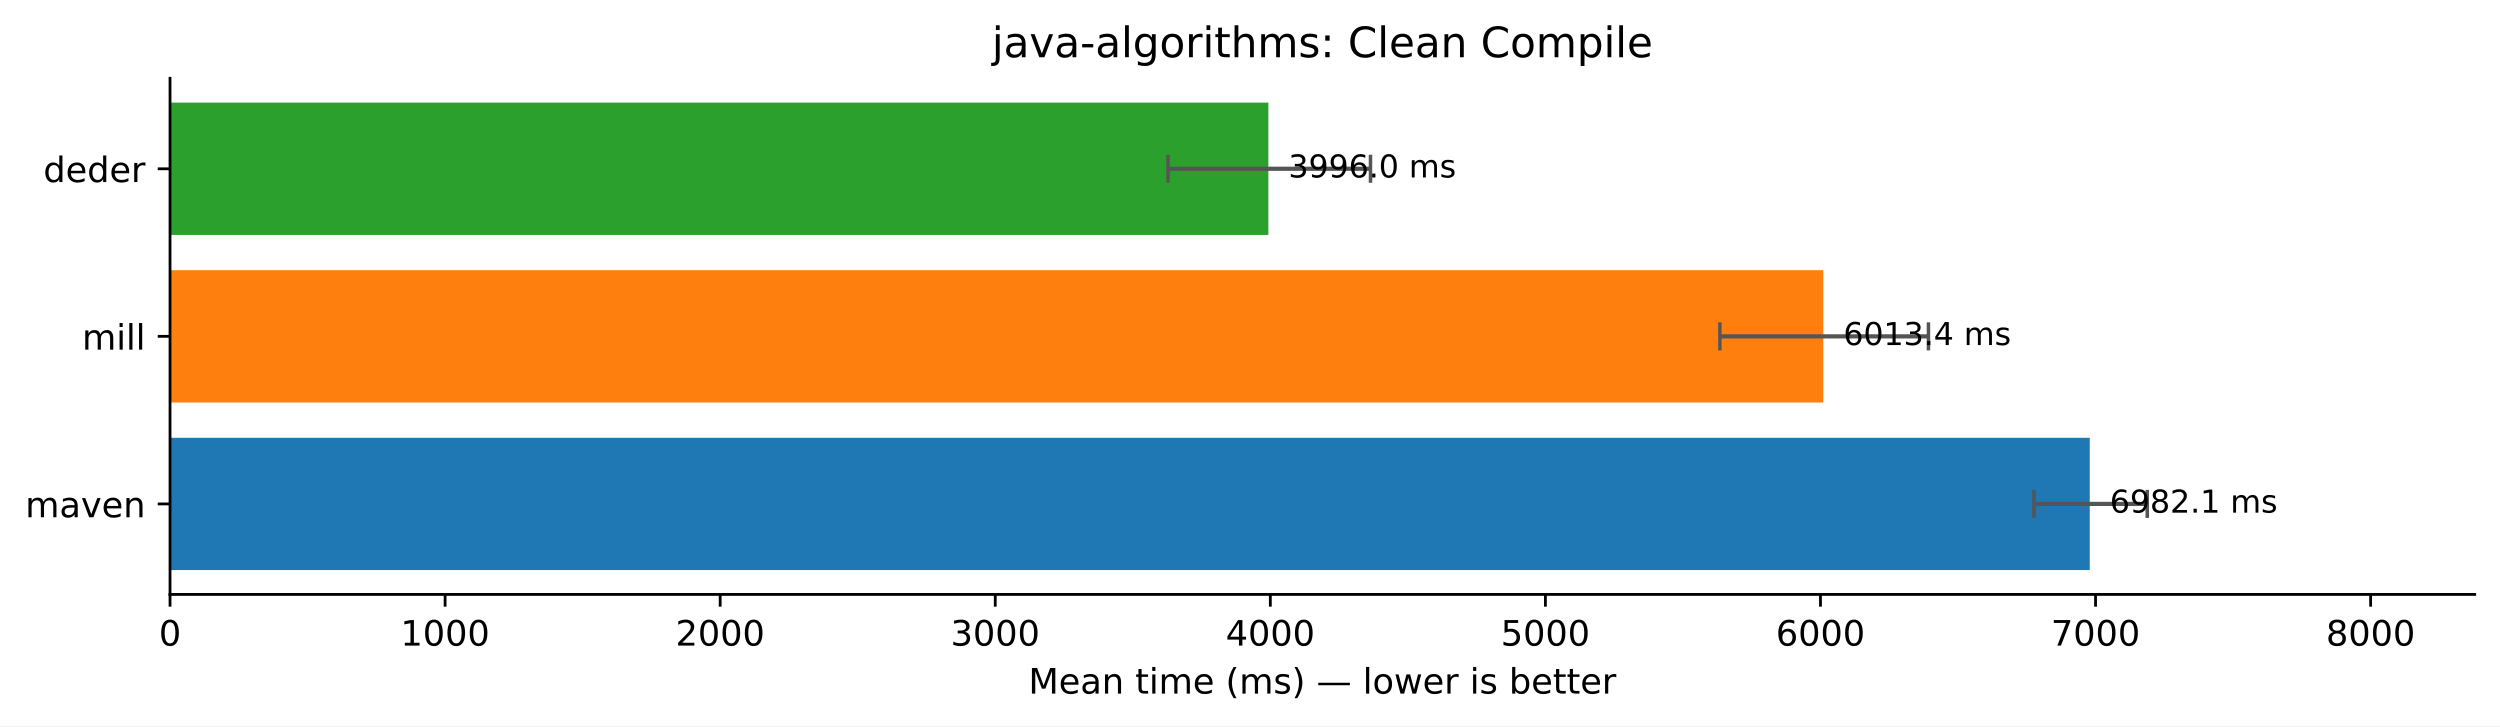
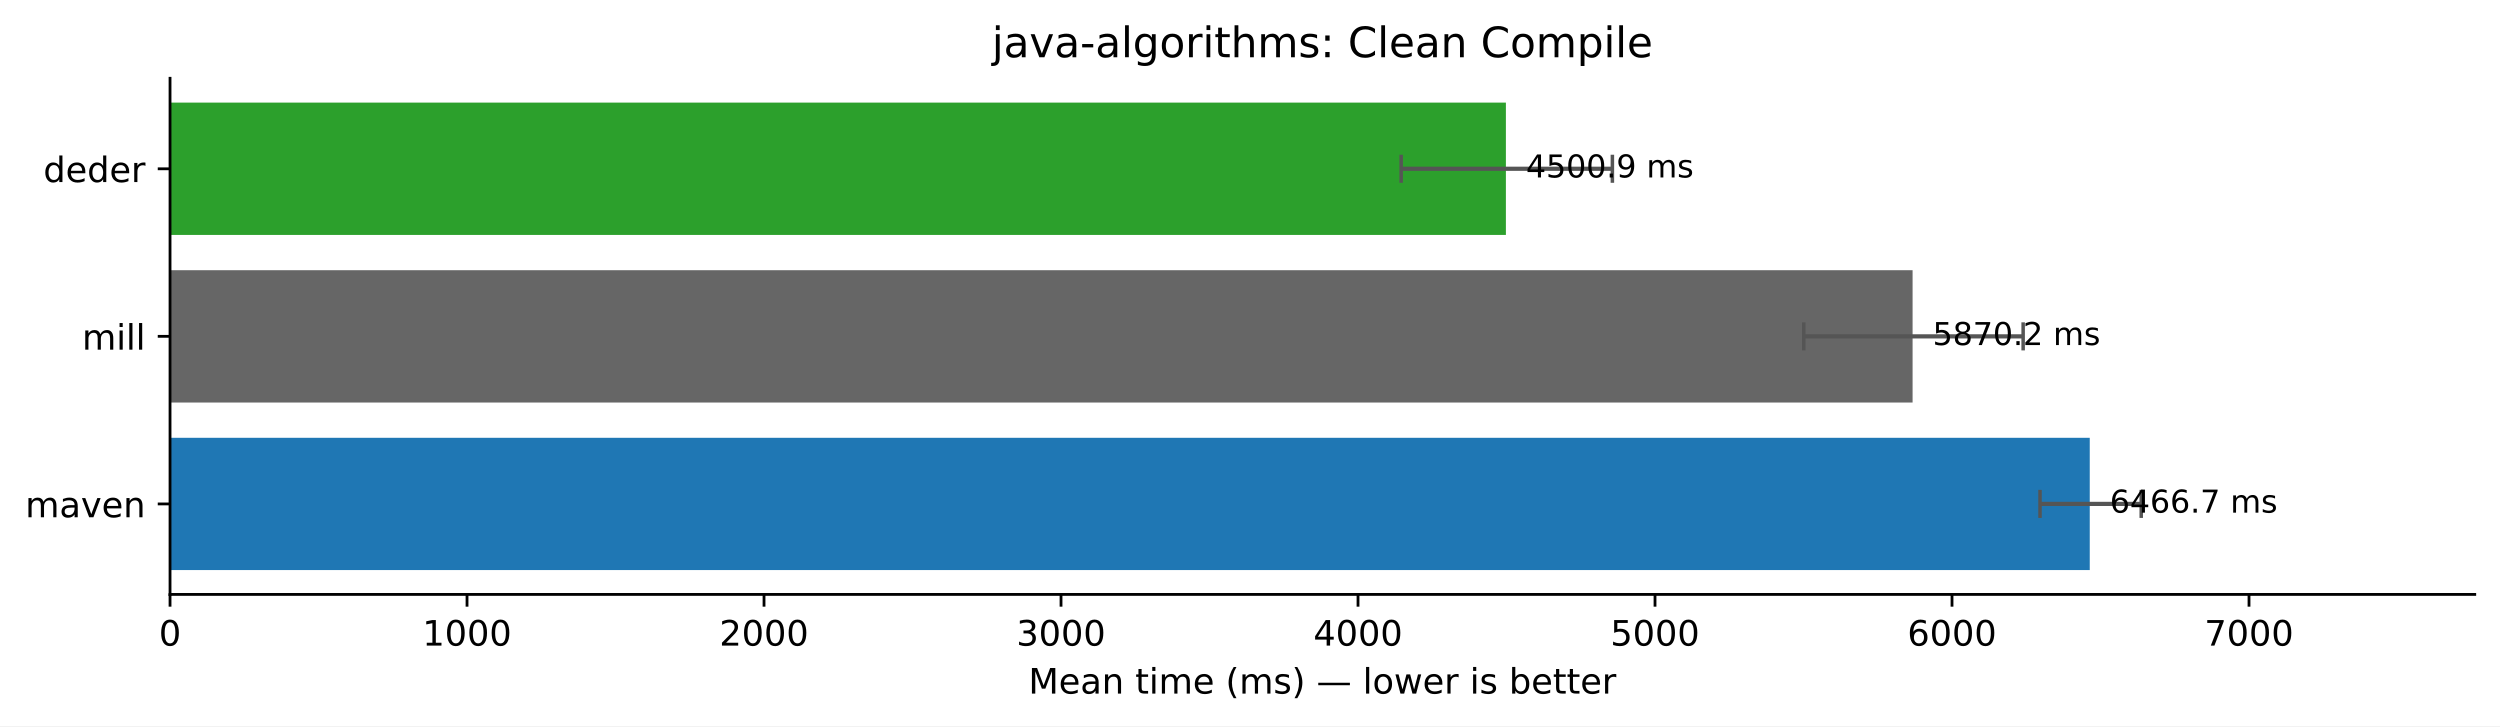
<svg xmlns="http://www.w3.org/2000/svg" xmlns:xlink="http://www.w3.org/1999/xlink" width="712.788pt" height="207.034pt" viewBox="0 0 712.788 207.034" version="1.1">
  <defs>
    <style type="text/css">*{stroke-linejoin: round; stroke-linecap: butt}</style>
  </defs>
  <g id="figure_1">
    <g id="patch_1">
      <path d="M 0 207.034  L 712.788 207.034  L 712.788 0  L 0 0  z " style="fill: #ffffff" />
    </g>
    <g id="axes_1">
      <g id="patch_2">
        <path d="M 48.478 169.478  L 705.588 169.478  L 705.588 22.318  L 48.478 22.318  z " style="fill: #ffffff" />
      </g>
      <g id="patch_3">
-         <path d="M 48.478 162.789  L 596.07 162.789  L 596.07 124.566  L 48.478 124.566  z " clip-path="url(#p322bcd85b6)" style="fill: #1f77b4; stroke: #ffffff; stroke-width: 0.5; stroke-linejoin: miter" />
+         <path d="M 48.478 162.789  L 596.07 162.789  L 596.07 124.566  L 48.478 124.566  z " clip-path="url(#p10a45dbbfd)" style="fill: #1f77b4; stroke: #ffffff; stroke-width: 0.5; stroke-linejoin: miter" />
      </g>
      <g id="patch_4">
-         <path d="M 48.478 115.01  L 520.1 115.01  L 520.1 76.786  L 48.478 76.786  z " clip-path="url(#p322bcd85b6)" style="fill: #ff7f0e; stroke: #ffffff; stroke-width: 0.5; stroke-linejoin: miter" />
+         <path d="M 48.478 115.01  L 545.558 115.01  L 545.558 76.786  L 48.478 76.786  z " clip-path="url(#p10a45dbbfd)" style="fill: #666666; stroke: #ffffff; stroke-width: 0.5; stroke-linejoin: miter" />
      </g>
      <g id="patch_5">
-         <path d="M 48.478 67.231  L 361.88 67.231  L 361.88 29.007  L 48.478 29.007  z " clip-path="url(#p322bcd85b6)" style="fill: #2ca02c; stroke: #ffffff; stroke-width: 0.5; stroke-linejoin: miter" />
+         <path d="M 48.478 67.231  L 429.604 67.231  L 429.604 29.007  L 48.478 29.007  z " clip-path="url(#p10a45dbbfd)" style="fill: #2ca02c; stroke: #ffffff; stroke-width: 0.5; stroke-linejoin: miter" />
      </g>
      <g id="matplotlib.axis_1">
        <g id="xtick_1">
          <g id="line2d_1">
            <defs>
-               <path id="m70465fc705" d="M 0 0  L 0 3.5  " style="stroke: #000000; stroke-width: 0.8" />
+               <path id="mbbcd8259d8" d="M 0 0  L 0 3.5  " style="stroke: #000000; stroke-width: 0.8" />
            </defs>
            <g>
-               <use xlink:href="#m70465fc705" x="48.478" y="169.478" style="stroke: #000000; stroke-width: 0.8" />
+               <use xlink:href="#mbbcd8259d8" x="48.478" y="169.478" style="stroke: #000000; stroke-width: 0.8" />
            </g>
          </g>
          <g id="text_1">
            <g transform="translate(45.29688 184.0766) scale(0.1 -0.1)">
              <defs>
                <path id="DejaVuSans-30" d="M 2034 4250  Q 1547 4250 1301 3770  Q 1056 3291 1056 2328  Q 1056 1369 1301 889  Q 1547 409 2034 409  Q 2525 409 2770 889  Q 3016 1369 3016 2328  Q 3016 3291 2770 3770  Q 2525 4250 2034 4250  z M 2034 4750  Q 2819 4750 3233 4129  Q 3647 3509 3647 2328  Q 3647 1150 3233 529  Q 2819 -91 2034 -91  Q 1250 -91 836 529  Q 422 1150 422 2328  Q 422 3509 836 4129  Q 1250 4750 2034 4750  z " transform="scale(0.015625)" />
              </defs>
              <use xlink:href="#DejaVuSans-30" />
            </g>
          </g>
        </g>
        <g id="xtick_2">
          <g id="line2d_2">
            <g>
-               <use xlink:href="#m70465fc705" x="126.906" y="169.478" style="stroke: #000000; stroke-width: 0.8" />
+               <use xlink:href="#mbbcd8259d8" x="133.156" y="169.478" style="stroke: #000000; stroke-width: 0.8" />
            </g>
          </g>
          <g id="text_2">
-             <g transform="translate(114.181 184.0766) scale(0.1 -0.1)">
+             <g transform="translate(120.4314 184.0766) scale(0.1 -0.1)">
              <defs>
                <path id="DejaVuSans-31" d="M 794 531  L 1825 531  L 1825 4091  L 703 3866  L 703 4441  L 1819 4666  L 2450 4666  L 2450 531  L 3481 531  L 3481 0  L 794 0  L 794 531  z " transform="scale(0.015625)" />
              </defs>
              <use xlink:href="#DejaVuSans-31" />
              <use xlink:href="#DejaVuSans-30" transform="translate(63.62305 0)" />
              <use xlink:href="#DejaVuSans-30" transform="translate(127.2461 0)" />
              <use xlink:href="#DejaVuSans-30" transform="translate(190.8691 0)" />
            </g>
          </g>
        </g>
        <g id="xtick_3">
          <g id="line2d_3">
            <g>
-               <use xlink:href="#m70465fc705" x="205.334" y="169.478" style="stroke: #000000; stroke-width: 0.8" />
+               <use xlink:href="#mbbcd8259d8" x="217.835" y="169.478" style="stroke: #000000; stroke-width: 0.8" />
            </g>
          </g>
          <g id="text_3">
-             <g transform="translate(192.609 184.0766) scale(0.1 -0.1)">
+             <g transform="translate(205.1097 184.0766) scale(0.1 -0.1)">
              <defs>
                <path id="DejaVuSans-32" d="M 1228 531  L 3431 531  L 3431 0  L 469 0  L 469 531  Q 828 903 1448 1529  Q 2069 2156 2228 2338  Q 2531 2678 2651 2914  Q 2772 3150 2772 3378  Q 2772 3750 2511 3984  Q 2250 4219 1831 4219  Q 1534 4219 1204 4116  Q 875 4013 500 3803  L 500 4441  Q 881 4594 1212 4672  Q 1544 4750 1819 4750  Q 2544 4750 2975 4387  Q 3406 4025 3406 3419  Q 3406 3131 3298 2873  Q 3191 2616 2906 2266  Q 2828 2175 2409 1742  Q 1991 1309 1228 531  z " transform="scale(0.015625)" />
              </defs>
              <use xlink:href="#DejaVuSans-32" />
              <use xlink:href="#DejaVuSans-30" transform="translate(63.62305 0)" />
              <use xlink:href="#DejaVuSans-30" transform="translate(127.2461 0)" />
              <use xlink:href="#DejaVuSans-30" transform="translate(190.8691 0)" />
            </g>
          </g>
        </g>
        <g id="xtick_4">
          <g id="line2d_4">
            <g>
-               <use xlink:href="#m70465fc705" x="283.762" y="169.478" style="stroke: #000000; stroke-width: 0.8" />
+               <use xlink:href="#mbbcd8259d8" x="302.513" y="169.478" style="stroke: #000000; stroke-width: 0.8" />
            </g>
          </g>
          <g id="text_4">
-             <g transform="translate(271.0369 184.0766) scale(0.1 -0.1)">
+             <g transform="translate(289.7879 184.0766) scale(0.1 -0.1)">
              <defs>
                <path id="DejaVuSans-33" d="M 2597 2516  Q 3050 2419 3304 2112  Q 3559 1806 3559 1356  Q 3559 666 3084 287  Q 2609 -91 1734 -91  Q 1441 -91 1130 -33  Q 819 25 488 141  L 488 750  Q 750 597 1062 519  Q 1375 441 1716 441  Q 2309 441 2620 675  Q 2931 909 2931 1356  Q 2931 1769 2642 2001  Q 2353 2234 1838 2234  L 1294 2234  L 1294 2753  L 1863 2753  Q 2328 2753 2575 2939  Q 2822 3125 2822 3475  Q 2822 3834 2567 4026  Q 2313 4219 1838 4219  Q 1578 4219 1281 4162  Q 984 4106 628 3988  L 628 4550  Q 988 4650 1302 4700  Q 1616 4750 1894 4750  Q 2613 4750 3031 4423  Q 3450 4097 3450 3541  Q 3450 3153 3228 2886  Q 3006 2619 2597 2516  z " transform="scale(0.015625)" />
              </defs>
              <use xlink:href="#DejaVuSans-33" />
              <use xlink:href="#DejaVuSans-30" transform="translate(63.62305 0)" />
              <use xlink:href="#DejaVuSans-30" transform="translate(127.2461 0)" />
              <use xlink:href="#DejaVuSans-30" transform="translate(190.8691 0)" />
            </g>
          </g>
        </g>
        <g id="xtick_5">
          <g id="line2d_5">
            <g>
-               <use xlink:href="#m70465fc705" x="362.19" y="169.478" style="stroke: #000000; stroke-width: 0.8" />
+               <use xlink:href="#mbbcd8259d8" x="387.191" y="169.478" style="stroke: #000000; stroke-width: 0.8" />
            </g>
          </g>
          <g id="text_5">
-             <g transform="translate(349.4648 184.0766) scale(0.1 -0.1)">
+             <g transform="translate(374.4662 184.0766) scale(0.1 -0.1)">
              <defs>
                <path id="DejaVuSans-34" d="M 2419 4116  L 825 1625  L 2419 1625  L 2419 4116  z M 2253 4666  L 3047 4666  L 3047 1625  L 3713 1625  L 3713 1100  L 3047 1100  L 3047 0  L 2419 0  L 2419 1100  L 313 1100  L 313 1709  L 2253 4666  z " transform="scale(0.015625)" />
              </defs>
              <use xlink:href="#DejaVuSans-34" />
              <use xlink:href="#DejaVuSans-30" transform="translate(63.62305 0)" />
              <use xlink:href="#DejaVuSans-30" transform="translate(127.2461 0)" />
              <use xlink:href="#DejaVuSans-30" transform="translate(190.8691 0)" />
            </g>
          </g>
        </g>
        <g id="xtick_6">
          <g id="line2d_6">
            <g>
-               <use xlink:href="#m70465fc705" x="440.618" y="169.478" style="stroke: #000000; stroke-width: 0.8" />
+               <use xlink:href="#mbbcd8259d8" x="471.869" y="169.478" style="stroke: #000000; stroke-width: 0.8" />
            </g>
          </g>
          <g id="text_6">
-             <g transform="translate(427.8927 184.0766) scale(0.1 -0.1)">
+             <g transform="translate(459.1445 184.0766) scale(0.1 -0.1)">
              <defs>
                <path id="DejaVuSans-35" d="M 691 4666  L 3169 4666  L 3169 4134  L 1269 4134  L 1269 2991  Q 1406 3038 1543 3061  Q 1681 3084 1819 3084  Q 2600 3084 3056 2656  Q 3513 2228 3513 1497  Q 3513 744 3044 326  Q 2575 -91 1722 -91  Q 1428 -91 1123 -41  Q 819 9 494 109  L 494 744  Q 775 591 1075 516  Q 1375 441 1709 441  Q 2250 441 2565 725  Q 2881 1009 2881 1497  Q 2881 1984 2565 2268  Q 2250 2553 1709 2553  Q 1456 2553 1204 2497  Q 953 2441 691 2322  L 691 4666  z " transform="scale(0.015625)" />
              </defs>
              <use xlink:href="#DejaVuSans-35" />
              <use xlink:href="#DejaVuSans-30" transform="translate(63.62305 0)" />
              <use xlink:href="#DejaVuSans-30" transform="translate(127.2461 0)" />
              <use xlink:href="#DejaVuSans-30" transform="translate(190.8691 0)" />
            </g>
          </g>
        </g>
        <g id="xtick_7">
          <g id="line2d_7">
            <g>
-               <use xlink:href="#m70465fc705" x="519.046" y="169.478" style="stroke: #000000; stroke-width: 0.8" />
+               <use xlink:href="#mbbcd8259d8" x="556.548" y="169.478" style="stroke: #000000; stroke-width: 0.8" />
            </g>
          </g>
          <g id="text_7">
-             <g transform="translate(506.3207 184.0766) scale(0.1 -0.1)">
+             <g transform="translate(543.8228 184.0766) scale(0.1 -0.1)">
              <defs>
                <path id="DejaVuSans-36" d="M 2113 2584  Q 1688 2584 1439 2293  Q 1191 2003 1191 1497  Q 1191 994 1439 701  Q 1688 409 2113 409  Q 2538 409 2786 701  Q 3034 994 3034 1497  Q 3034 2003 2786 2293  Q 2538 2584 2113 2584  z M 3366 4563  L 3366 3988  Q 3128 4100 2886 4159  Q 2644 4219 2406 4219  Q 1781 4219 1451 3797  Q 1122 3375 1075 2522  Q 1259 2794 1537 2939  Q 1816 3084 2150 3084  Q 2853 3084 3261 2657  Q 3669 2231 3669 1497  Q 3669 778 3244 343  Q 2819 -91 2113 -91  Q 1303 -91 875 529  Q 447 1150 447 2328  Q 447 3434 972 4092  Q 1497 4750 2381 4750  Q 2619 4750 2861 4703  Q 3103 4656 3366 4563  z " transform="scale(0.015625)" />
              </defs>
              <use xlink:href="#DejaVuSans-36" />
              <use xlink:href="#DejaVuSans-30" transform="translate(63.62305 0)" />
              <use xlink:href="#DejaVuSans-30" transform="translate(127.2461 0)" />
              <use xlink:href="#DejaVuSans-30" transform="translate(190.8691 0)" />
            </g>
          </g>
        </g>
        <g id="xtick_8">
          <g id="line2d_8">
            <g>
-               <use xlink:href="#m70465fc705" x="597.474" y="169.478" style="stroke: #000000; stroke-width: 0.8" />
+               <use xlink:href="#mbbcd8259d8" x="641.226" y="169.478" style="stroke: #000000; stroke-width: 0.8" />
            </g>
          </g>
          <g id="text_8">
-             <g transform="translate(584.7486 184.0766) scale(0.1 -0.1)">
+             <g transform="translate(628.501 184.0766) scale(0.1 -0.1)">
              <defs>
                <path id="DejaVuSans-37" d="M 525 4666  L 3525 4666  L 3525 4397  L 1831 0  L 1172 0  L 2766 4134  L 525 4134  L 525 4666  z " transform="scale(0.015625)" />
              </defs>
              <use xlink:href="#DejaVuSans-37" />
              <use xlink:href="#DejaVuSans-30" transform="translate(63.62305 0)" />
              <use xlink:href="#DejaVuSans-30" transform="translate(127.2461 0)" />
              <use xlink:href="#DejaVuSans-30" transform="translate(190.8691 0)" />
            </g>
          </g>
        </g>
-         <g id="xtick_9">
-           <g id="line2d_9">
-             <g>
-               <use xlink:href="#m70465fc705" x="675.902" y="169.478" style="stroke: #000000; stroke-width: 0.8" />
-             </g>
-           </g>
-           <g id="text_9">
-             <g transform="translate(663.1765 184.0766) scale(0.1 -0.1)">
-               <defs>
-                 <path id="DejaVuSans-38" d="M 2034 2216  Q 1584 2216 1326 1975  Q 1069 1734 1069 1313  Q 1069 891 1326 650  Q 1584 409 2034 409  Q 2484 409 2743 651  Q 3003 894 3003 1313  Q 3003 1734 2745 1975  Q 2488 2216 2034 2216  z M 1403 2484  Q 997 2584 770 2862  Q 544 3141 544 3541  Q 544 4100 942 4425  Q 1341 4750 2034 4750  Q 2731 4750 3128 4425  Q 3525 4100 3525 3541  Q 3525 3141 3298 2862  Q 3072 2584 2669 2484  Q 3125 2378 3379 2068  Q 3634 1759 3634 1313  Q 3634 634 3220 271  Q 2806 -91 2034 -91  Q 1263 -91 848 271  Q 434 634 434 1313  Q 434 1759 690 2068  Q 947 2378 1403 2484  z M 1172 3481  Q 1172 3119 1398 2916  Q 1625 2713 2034 2713  Q 2441 2713 2670 2916  Q 2900 3119 2900 3481  Q 2900 3844 2670 4047  Q 2441 4250 2034 4250  Q 1625 4250 1398 4047  Q 1172 3844 1172 3481  z " transform="scale(0.015625)" />
-               </defs>
-               <use xlink:href="#DejaVuSans-38" />
-               <use xlink:href="#DejaVuSans-30" transform="translate(63.62305 0)" />
-               <use xlink:href="#DejaVuSans-30" transform="translate(127.2461 0)" />
-               <use xlink:href="#DejaVuSans-30" transform="translate(190.8691 0)" />
-             </g>
-           </g>
-         </g>
-         <g id="text_10">
+         <g id="text_9">
          <g transform="translate(293.2362 197.7547) scale(0.1 -0.1)">
            <defs>
              <path id="DejaVuSans-4d" d="M 628 4666  L 1569 4666  L 2759 1491  L 3956 4666  L 4897 4666  L 4897 0  L 4281 0  L 4281 4097  L 3078 897  L 2444 897  L 1241 4097  L 1241 0  L 628 0  L 628 4666  z " transform="scale(0.015625)" />
              <path id="DejaVuSans-65" d="M 3597 1894  L 3597 1613  L 953 1613  Q 991 1019 1311 708  Q 1631 397 2203 397  Q 2534 397 2845 478  Q 3156 559 3463 722  L 3463 178  Q 3153 47 2828 -22  Q 2503 -91 2169 -91  Q 1331 -91 842 396  Q 353 884 353 1716  Q 353 2575 817 3079  Q 1281 3584 2069 3584  Q 2775 3584 3186 3129  Q 3597 2675 3597 1894  z M 3022 2063  Q 3016 2534 2758 2815  Q 2500 3097 2075 3097  Q 1594 3097 1305 2825  Q 1016 2553 972 2059  L 3022 2063  z " transform="scale(0.015625)" />
              <path id="DejaVuSans-61" d="M 2194 1759  Q 1497 1759 1228 1600  Q 959 1441 959 1056  Q 959 750 1161 570  Q 1363 391 1709 391  Q 2188 391 2477 730  Q 2766 1069 2766 1631  L 2766 1759  L 2194 1759  z M 3341 1997  L 3341 0  L 2766 0  L 2766 531  Q 2569 213 2275 61  Q 1981 -91 1556 -91  Q 1019 -91 701 211  Q 384 513 384 1019  Q 384 1609 779 1909  Q 1175 2209 1959 2209  L 2766 2209  L 2766 2266  Q 2766 2663 2505 2880  Q 2244 3097 1772 3097  Q 1472 3097 1187 3025  Q 903 2953 641 2809  L 641 3341  Q 956 3463 1253 3523  Q 1550 3584 1831 3584  Q 2591 3584 2966 3190  Q 3341 2797 3341 1997  z " transform="scale(0.015625)" />
              <path id="DejaVuSans-6e" d="M 3513 2113  L 3513 0  L 2938 0  L 2938 2094  Q 2938 2591 2744 2837  Q 2550 3084 2163 3084  Q 1697 3084 1428 2787  Q 1159 2491 1159 1978  L 1159 0  L 581 0  L 581 3500  L 1159 3500  L 1159 2956  Q 1366 3272 1645 3428  Q 1925 3584 2291 3584  Q 2894 3584 3203 3211  Q 3513 2838 3513 2113  z " transform="scale(0.015625)" />
              <path id="DejaVuSans-20" transform="scale(0.015625)" />
              <path id="DejaVuSans-74" d="M 1172 4494  L 1172 3500  L 2356 3500  L 2356 3053  L 1172 3053  L 1172 1153  Q 1172 725 1289 603  Q 1406 481 1766 481  L 2356 481  L 2356 0  L 1766 0  Q 1100 0 847 248  Q 594 497 594 1153  L 594 3053  L 172 3053  L 172 3500  L 594 3500  L 594 4494  L 1172 4494  z " transform="scale(0.015625)" />
              <path id="DejaVuSans-69" d="M 603 3500  L 1178 3500  L 1178 0  L 603 0  L 603 3500  z M 603 4863  L 1178 4863  L 1178 4134  L 603 4134  L 603 4863  z " transform="scale(0.015625)" />
              <path id="DejaVuSans-6d" d="M 3328 2828  Q 3544 3216 3844 3400  Q 4144 3584 4550 3584  Q 5097 3584 5394 3201  Q 5691 2819 5691 2113  L 5691 0  L 5113 0  L 5113 2094  Q 5113 2597 4934 2840  Q 4756 3084 4391 3084  Q 3944 3084 3684 2787  Q 3425 2491 3425 1978  L 3425 0  L 2847 0  L 2847 2094  Q 2847 2600 2669 2842  Q 2491 3084 2119 3084  Q 1678 3084 1418 2786  Q 1159 2488 1159 1978  L 1159 0  L 581 0  L 581 3500  L 1159 3500  L 1159 2956  Q 1356 3278 1631 3431  Q 1906 3584 2284 3584  Q 2666 3584 2933 3390  Q 3200 3197 3328 2828  z " transform="scale(0.015625)" />
              <path id="DejaVuSans-28" d="M 1984 4856  Q 1566 4138 1362 3434  Q 1159 2731 1159 2009  Q 1159 1288 1364 580  Q 1569 -128 1984 -844  L 1484 -844  Q 1016 -109 783 600  Q 550 1309 550 2009  Q 550 2706 781 3412  Q 1013 4119 1484 4856  L 1984 4856  z " transform="scale(0.015625)" />
              <path id="DejaVuSans-73" d="M 2834 3397  L 2834 2853  Q 2591 2978 2328 3040  Q 2066 3103 1784 3103  Q 1356 3103 1142 2972  Q 928 2841 928 2578  Q 928 2378 1081 2264  Q 1234 2150 1697 2047  L 1894 2003  Q 2506 1872 2764 1633  Q 3022 1394 3022 966  Q 3022 478 2636 193  Q 2250 -91 1575 -91  Q 1294 -91 989 -36  Q 684 19 347 128  L 347 722  Q 666 556 975 473  Q 1284 391 1588 391  Q 1994 391 2212 530  Q 2431 669 2431 922  Q 2431 1156 2273 1281  Q 2116 1406 1581 1522  L 1381 1569  Q 847 1681 609 1914  Q 372 2147 372 2553  Q 372 3047 722 3315  Q 1072 3584 1716 3584  Q 2034 3584 2315 3537  Q 2597 3491 2834 3397  z " transform="scale(0.015625)" />
              <path id="DejaVuSans-29" d="M 513 4856  L 1013 4856  Q 1481 4119 1714 3412  Q 1947 2706 1947 2009  Q 1947 1309 1714 600  Q 1481 -109 1013 -844  L 513 -844  Q 928 -128 1133 580  Q 1338 1288 1338 2009  Q 1338 2731 1133 3434  Q 928 4138 513 4856  z " transform="scale(0.015625)" />
              <path id="DejaVuSans-2014" d="M 313 1978  L 6088 1978  L 6088 1528  L 313 1528  L 313 1978  z " transform="scale(0.015625)" />
              <path id="DejaVuSans-6c" d="M 603 4863  L 1178 4863  L 1178 0  L 603 0  L 603 4863  z " transform="scale(0.015625)" />
              <path id="DejaVuSans-6f" d="M 1959 3097  Q 1497 3097 1228 2736  Q 959 2375 959 1747  Q 959 1119 1226 758  Q 1494 397 1959 397  Q 2419 397 2687 759  Q 2956 1122 2956 1747  Q 2956 2369 2687 2733  Q 2419 3097 1959 3097  z M 1959 3584  Q 2709 3584 3137 3096  Q 3566 2609 3566 1747  Q 3566 888 3137 398  Q 2709 -91 1959 -91  Q 1206 -91 779 398  Q 353 888 353 1747  Q 353 2609 779 3096  Q 1206 3584 1959 3584  z " transform="scale(0.015625)" />
              <path id="DejaVuSans-77" d="M 269 3500  L 844 3500  L 1563 769  L 2278 3500  L 2956 3500  L 3675 769  L 4391 3500  L 4966 3500  L 4050 0  L 3372 0  L 2619 2869  L 1863 0  L 1184 0  L 269 3500  z " transform="scale(0.015625)" />
              <path id="DejaVuSans-72" d="M 2631 2963  Q 2534 3019 2420 3045  Q 2306 3072 2169 3072  Q 1681 3072 1420 2755  Q 1159 2438 1159 1844  L 1159 0  L 581 0  L 581 3500  L 1159 3500  L 1159 2956  Q 1341 3275 1631 3429  Q 1922 3584 2338 3584  Q 2397 3584 2469 3576  Q 2541 3569 2628 3553  L 2631 2963  z " transform="scale(0.015625)" />
              <path id="DejaVuSans-62" d="M 3116 1747  Q 3116 2381 2855 2742  Q 2594 3103 2138 3103  Q 1681 3103 1420 2742  Q 1159 2381 1159 1747  Q 1159 1113 1420 752  Q 1681 391 2138 391  Q 2594 391 2855 752  Q 3116 1113 3116 1747  z M 1159 2969  Q 1341 3281 1617 3432  Q 1894 3584 2278 3584  Q 2916 3584 3314 3078  Q 3713 2572 3713 1747  Q 3713 922 3314 415  Q 2916 -91 2278 -91  Q 1894 -91 1617 61  Q 1341 213 1159 525  L 1159 0  L 581 0  L 581 4863  L 1159 4863  L 1159 2969  z " transform="scale(0.015625)" />
            </defs>
            <use xlink:href="#DejaVuSans-4d" />
            <use xlink:href="#DejaVuSans-65" transform="translate(86.2793 0)" />
            <use xlink:href="#DejaVuSans-61" transform="translate(147.8027 0)" />
            <use xlink:href="#DejaVuSans-6e" transform="translate(209.082 0)" />
            <use xlink:href="#DejaVuSans-20" transform="translate(272.4609 0)" />
            <use xlink:href="#DejaVuSans-74" transform="translate(304.248 0)" />
            <use xlink:href="#DejaVuSans-69" transform="translate(343.457 0)" />
            <use xlink:href="#DejaVuSans-6d" transform="translate(371.2402 0)" />
            <use xlink:href="#DejaVuSans-65" transform="translate(468.6523 0)" />
            <use xlink:href="#DejaVuSans-20" transform="translate(530.1758 0)" />
            <use xlink:href="#DejaVuSans-28" transform="translate(561.9629 0)" />
            <use xlink:href="#DejaVuSans-6d" transform="translate(600.9766 0)" />
            <use xlink:href="#DejaVuSans-73" transform="translate(698.3887 0)" />
            <use xlink:href="#DejaVuSans-29" transform="translate(750.4883 0)" />
            <use xlink:href="#DejaVuSans-20" transform="translate(789.502 0)" />
            <use xlink:href="#DejaVuSans-2014" transform="translate(821.2891 0)" />
            <use xlink:href="#DejaVuSans-20" transform="translate(921.2891 0)" />
            <use xlink:href="#DejaVuSans-6c" transform="translate(953.0762 0)" />
            <use xlink:href="#DejaVuSans-6f" transform="translate(980.8594 0)" />
            <use xlink:href="#DejaVuSans-77" transform="translate(1042.041 0)" />
            <use xlink:href="#DejaVuSans-65" transform="translate(1123.828 0)" />
            <use xlink:href="#DejaVuSans-72" transform="translate(1185.352 0)" />
            <use xlink:href="#DejaVuSans-20" transform="translate(1226.465 0)" />
            <use xlink:href="#DejaVuSans-69" transform="translate(1258.252 0)" />
            <use xlink:href="#DejaVuSans-73" transform="translate(1286.035 0)" />
            <use xlink:href="#DejaVuSans-20" transform="translate(1338.135 0)" />
            <use xlink:href="#DejaVuSans-62" transform="translate(1369.922 0)" />
            <use xlink:href="#DejaVuSans-65" transform="translate(1433.398 0)" />
            <use xlink:href="#DejaVuSans-74" transform="translate(1494.922 0)" />
            <use xlink:href="#DejaVuSans-74" transform="translate(1534.131 0)" />
            <use xlink:href="#DejaVuSans-65" transform="translate(1573.34 0)" />
            <use xlink:href="#DejaVuSans-72" transform="translate(1634.863 0)" />
          </g>
        </g>
      </g>
      <g id="matplotlib.axis_2">
        <g id="ytick_1">
-           <g id="line2d_10">
+           <g id="line2d_9">
            <defs>
-               <path id="mfe02d0efde" d="M 0 0  L -3.5 0  " style="stroke: #000000; stroke-width: 0.8" />
+               <path id="mf04f790de6" d="M 0 0  L -3.5 0  " style="stroke: #000000; stroke-width: 0.8" />
            </defs>
            <g>
-               <use xlink:href="#mfe02d0efde" x="48.478" y="143.677" style="stroke: #000000; stroke-width: 0.8" />
-             </g>
-           </g>
-           <g id="text_11">
+               <use xlink:href="#mf04f790de6" x="48.478" y="143.677" style="stroke: #000000; stroke-width: 0.8" />
+             </g>
+           </g>
+           <g id="text_10">
            <g transform="translate(7.2 147.4766) scale(0.1 -0.1)">
              <defs>
                <path id="DejaVuSans-76" d="M 191 3500  L 800 3500  L 1894 563  L 2988 3500  L 3597 3500  L 2284 0  L 1503 0  L 191 3500  z " transform="scale(0.015625)" />
              </defs>
              <use xlink:href="#DejaVuSans-6d" />
              <use xlink:href="#DejaVuSans-61" transform="translate(97.41211 0)" />
              <use xlink:href="#DejaVuSans-76" transform="translate(158.6914 0)" />
              <use xlink:href="#DejaVuSans-65" transform="translate(217.8711 0)" />
              <use xlink:href="#DejaVuSans-6e" transform="translate(279.3945 0)" />
            </g>
          </g>
        </g>
        <g id="ytick_2">
-           <g id="line2d_11">
-             <g>
-               <use xlink:href="#mfe02d0efde" x="48.478" y="95.898" style="stroke: #000000; stroke-width: 0.8" />
-             </g>
-           </g>
-           <g id="text_12">
+           <g id="line2d_10">
+             <g>
+               <use xlink:href="#mf04f790de6" x="48.478" y="95.898" style="stroke: #000000; stroke-width: 0.8" />
+             </g>
+           </g>
+           <g id="text_11">
            <g transform="translate(23.40312 99.69734) scale(0.1 -0.1)">
              <use xlink:href="#DejaVuSans-6d" />
              <use xlink:href="#DejaVuSans-69" transform="translate(97.41211 0)" />
              <use xlink:href="#DejaVuSans-6c" transform="translate(125.1953 0)" />
              <use xlink:href="#DejaVuSans-6c" transform="translate(152.9785 0)" />
            </g>
          </g>
        </g>
        <g id="ytick_3">
-           <g id="line2d_12">
-             <g>
-               <use xlink:href="#mfe02d0efde" x="48.478" y="48.119" style="stroke: #000000; stroke-width: 0.8" />
-             </g>
-           </g>
-           <g id="text_13">
+           <g id="line2d_11">
+             <g>
+               <use xlink:href="#mf04f790de6" x="48.478" y="48.119" style="stroke: #000000; stroke-width: 0.8" />
+             </g>
+           </g>
+           <g id="text_12">
            <g transform="translate(12.36406 51.91812) scale(0.1 -0.1)">
              <defs>
                <path id="DejaVuSans-64" d="M 2906 2969  L 2906 4863  L 3481 4863  L 3481 0  L 2906 0  L 2906 525  Q 2725 213 2448 61  Q 2172 -91 1784 -91  Q 1150 -91 751 415  Q 353 922 353 1747  Q 353 2572 751 3078  Q 1150 3584 1784 3584  Q 2172 3584 2448 3432  Q 2725 3281 2906 2969  z M 947 1747  Q 947 1113 1208 752  Q 1469 391 1925 391  Q 2381 391 2643 752  Q 2906 1113 2906 1747  Q 2906 2381 2643 2742  Q 2381 3103 1925 3103  Q 1469 3103 1208 2742  Q 947 2381 947 1747  z " transform="scale(0.015625)" />
              </defs>
              <use xlink:href="#DejaVuSans-64" />
              <use xlink:href="#DejaVuSans-65" transform="translate(63.47656 0)" />
              <use xlink:href="#DejaVuSans-64" transform="translate(125 0)" />
              <use xlink:href="#DejaVuSans-65" transform="translate(188.4766 0)" />
              <use xlink:href="#DejaVuSans-72" transform="translate(250 0)" />
            </g>
          </g>
        </g>
      </g>
      <g id="LineCollection_1">
-         <path d="M 579.926 143.677  L 612.214 143.677  " clip-path="url(#p322bcd85b6)" style="fill: none; stroke: #555555; stroke-width: 1.2" />
-         <path d="M 490.368 95.898  L 549.831 95.898  " clip-path="url(#p322bcd85b6)" style="fill: none; stroke: #555555; stroke-width: 1.2" />
-         <path d="M 333.012 48.119  L 390.747 48.119  " clip-path="url(#p322bcd85b6)" style="fill: none; stroke: #555555; stroke-width: 1.2" />
+         <path d="M 581.642 143.677  L 610.497 143.677  " clip-path="url(#p10a45dbbfd)" style="fill: none; stroke: #555555; stroke-width: 1.2" />
+         <path d="M 514.287 95.898  L 576.83 95.898  " clip-path="url(#p10a45dbbfd)" style="fill: none; stroke: #555555; stroke-width: 1.2" />
+         <path d="M 399.493 48.119  L 459.716 48.119  " clip-path="url(#p10a45dbbfd)" style="fill: none; stroke: #555555; stroke-width: 1.2" />
+       </g>
+       <g id="line2d_12">
+         <defs>
+           <path id="m1e02c3da8b" d="M 0 4  L 0 -4  " style="stroke: #555555" />
+         </defs>
+         <g clip-path="url(#p10a45dbbfd)">
+           <use xlink:href="#m1e02c3da8b" x="581.642" y="143.677" style="fill: #1f77b4; stroke: #555555" />
+           <use xlink:href="#m1e02c3da8b" x="514.287" y="95.898" style="fill: #1f77b4; stroke: #555555" />
+           <use xlink:href="#m1e02c3da8b" x="399.493" y="48.119" style="fill: #1f77b4; stroke: #555555" />
+         </g>
      </g>
      <g id="line2d_13">
-         <defs>
-           <path id="mc35ec3d9e1" d="M 0 4  L 0 -4  " style="stroke: #555555" />
-         </defs>
-         <g clip-path="url(#p322bcd85b6)">
-           <use xlink:href="#mc35ec3d9e1" x="579.926" y="143.677" style="fill: #1f77b4; stroke: #555555" />
-           <use xlink:href="#mc35ec3d9e1" x="490.368" y="95.898" style="fill: #1f77b4; stroke: #555555" />
-           <use xlink:href="#mc35ec3d9e1" x="333.012" y="48.119" style="fill: #1f77b4; stroke: #555555" />
-         </g>
-       </g>
-       <g id="line2d_14">
-         <g clip-path="url(#p322bcd85b6)">
-           <use xlink:href="#mc35ec3d9e1" x="612.214" y="143.677" style="fill: #1f77b4; stroke: #555555" />
-           <use xlink:href="#mc35ec3d9e1" x="549.831" y="95.898" style="fill: #1f77b4; stroke: #555555" />
-           <use xlink:href="#mc35ec3d9e1" x="390.747" y="48.119" style="fill: #1f77b4; stroke: #555555" />
+         <g clip-path="url(#p10a45dbbfd)">
+           <use xlink:href="#m1e02c3da8b" x="610.497" y="143.677" style="fill: #1f77b4; stroke: #555555" />
+           <use xlink:href="#m1e02c3da8b" x="576.83" y="95.898" style="fill: #1f77b4; stroke: #555555" />
+           <use xlink:href="#m1e02c3da8b" x="459.716" y="48.119" style="fill: #1f77b4; stroke: #555555" />
        </g>
      </g>
      <g id="patch_6">
        <path d="M 48.478 169.478  L 48.478 22.318  " style="fill: none; stroke: #000000; stroke-width: 0.8; stroke-linejoin: miter; stroke-linecap: square" />
      </g>
      <g id="patch_7">
        <path d="M 48.478 169.478  L 705.588 169.478  " style="fill: none; stroke: #000000; stroke-width: 0.8; stroke-linejoin: miter; stroke-linecap: square" />
      </g>
-       <g id="text_14">
+       <g id="text_13">
        <g transform="translate(601.5457 146.1608) scale(0.09 -0.09)">
          <defs>
-             <path id="DejaVuSans-39" d="M 703 97  L 703 672  Q 941 559 1184 500  Q 1428 441 1663 441  Q 2288 441 2617 861  Q 2947 1281 2994 2138  Q 2813 1869 2534 1725  Q 2256 1581 1919 1581  Q 1219 1581 811 2004  Q 403 2428 403 3163  Q 403 3881 828 4315  Q 1253 4750 1959 4750  Q 2769 4750 3195 4129  Q 3622 3509 3622 2328  Q 3622 1225 3098 567  Q 2575 -91 1691 -91  Q 1453 -91 1209 -44  Q 966 3 703 97  z M 1959 2075  Q 2384 2075 2632 2365  Q 2881 2656 2881 3163  Q 2881 3666 2632 3958  Q 2384 4250 1959 4250  Q 1534 4250 1286 3958  Q 1038 3666 1038 3163  Q 1038 2656 1286 2365  Q 1534 2075 1959 2075  z " transform="scale(0.015625)" />
            <path id="DejaVuSans-2e" d="M 684 794  L 1344 794  L 1344 0  L 684 0  L 684 794  z " transform="scale(0.015625)" />
          </defs>
          <use xlink:href="#DejaVuSans-36" />
-           <use xlink:href="#DejaVuSans-39" transform="translate(63.62305 0)" />
-           <use xlink:href="#DejaVuSans-38" transform="translate(127.2461 0)" />
-           <use xlink:href="#DejaVuSans-32" transform="translate(190.8691 0)" />
+           <use xlink:href="#DejaVuSans-34" transform="translate(63.62305 0)" />
+           <use xlink:href="#DejaVuSans-36" transform="translate(127.2461 0)" />
+           <use xlink:href="#DejaVuSans-36" transform="translate(190.8691 0)" />
          <use xlink:href="#DejaVuSans-2e" transform="translate(254.4922 0)" />
-           <use xlink:href="#DejaVuSans-31" transform="translate(286.2793 0)" />
+           <use xlink:href="#DejaVuSans-37" transform="translate(286.2793 0)" />
          <use xlink:href="#DejaVuSans-20" transform="translate(349.9023 0)" />
          <use xlink:href="#DejaVuSans-6d" transform="translate(381.6895 0)" />
          <use xlink:href="#DejaVuSans-73" transform="translate(479.1016 0)" />
        </g>
      </g>
-       <g id="text_15">
-         <g transform="translate(525.5756 98.38156) scale(0.09 -0.09)">
-           <use xlink:href="#DejaVuSans-36" />
-           <use xlink:href="#DejaVuSans-30" transform="translate(63.62305 0)" />
-           <use xlink:href="#DejaVuSans-31" transform="translate(127.2461 0)" />
-           <use xlink:href="#DejaVuSans-33" transform="translate(190.8691 0)" />
+       <g id="text_14">
+         <g transform="translate(551.0344 98.38156) scale(0.09 -0.09)">
+           <defs>
+             <path id="DejaVuSans-38" d="M 2034 2216  Q 1584 2216 1326 1975  Q 1069 1734 1069 1313  Q 1069 891 1326 650  Q 1584 409 2034 409  Q 2484 409 2743 651  Q 3003 894 3003 1313  Q 3003 1734 2745 1975  Q 2488 2216 2034 2216  z M 1403 2484  Q 997 2584 770 2862  Q 544 3141 544 3541  Q 544 4100 942 4425  Q 1341 4750 2034 4750  Q 2731 4750 3128 4425  Q 3525 4100 3525 3541  Q 3525 3141 3298 2862  Q 3072 2584 2669 2484  Q 3125 2378 3379 2068  Q 3634 1759 3634 1313  Q 3634 634 3220 271  Q 2806 -91 2034 -91  Q 1263 -91 848 271  Q 434 634 434 1313  Q 434 1759 690 2068  Q 947 2378 1403 2484  z M 1172 3481  Q 1172 3119 1398 2916  Q 1625 2713 2034 2713  Q 2441 2713 2670 2916  Q 2900 3119 2900 3481  Q 2900 3844 2670 4047  Q 2441 4250 2034 4250  Q 1625 4250 1398 4047  Q 1172 3844 1172 3481  z " transform="scale(0.015625)" />
+           </defs>
+           <use xlink:href="#DejaVuSans-35" />
+           <use xlink:href="#DejaVuSans-38" transform="translate(63.62305 0)" />
+           <use xlink:href="#DejaVuSans-37" transform="translate(127.2461 0)" />
+           <use xlink:href="#DejaVuSans-30" transform="translate(190.8691 0)" />
          <use xlink:href="#DejaVuSans-2e" transform="translate(254.4922 0)" />
-           <use xlink:href="#DejaVuSans-34" transform="translate(286.2793 0)" />
+           <use xlink:href="#DejaVuSans-32" transform="translate(286.2793 0)" />
          <use xlink:href="#DejaVuSans-20" transform="translate(349.9023 0)" />
          <use xlink:href="#DejaVuSans-6d" transform="translate(381.6895 0)" />
          <use xlink:href="#DejaVuSans-73" transform="translate(479.1016 0)" />
        </g>
      </g>
-       <g id="text_16">
-         <g transform="translate(367.3555 50.60234) scale(0.09 -0.09)">
-           <use xlink:href="#DejaVuSans-33" />
-           <use xlink:href="#DejaVuSans-39" transform="translate(63.62305 0)" />
-           <use xlink:href="#DejaVuSans-39" transform="translate(127.2461 0)" />
-           <use xlink:href="#DejaVuSans-36" transform="translate(190.8691 0)" />
+       <g id="text_15">
+         <g transform="translate(435.08 50.60234) scale(0.09 -0.09)">
+           <defs>
+             <path id="DejaVuSans-39" d="M 703 97  L 703 672  Q 941 559 1184 500  Q 1428 441 1663 441  Q 2288 441 2617 861  Q 2947 1281 2994 2138  Q 2813 1869 2534 1725  Q 2256 1581 1919 1581  Q 1219 1581 811 2004  Q 403 2428 403 3163  Q 403 3881 828 4315  Q 1253 4750 1959 4750  Q 2769 4750 3195 4129  Q 3622 3509 3622 2328  Q 3622 1225 3098 567  Q 2575 -91 1691 -91  Q 1453 -91 1209 -44  Q 966 3 703 97  z M 1959 2075  Q 2384 2075 2632 2365  Q 2881 2656 2881 3163  Q 2881 3666 2632 3958  Q 2384 4250 1959 4250  Q 1534 4250 1286 3958  Q 1038 3666 1038 3163  Q 1038 2656 1286 2365  Q 1534 2075 1959 2075  z " transform="scale(0.015625)" />
+           </defs>
+           <use xlink:href="#DejaVuSans-34" />
+           <use xlink:href="#DejaVuSans-35" transform="translate(63.62305 0)" />
+           <use xlink:href="#DejaVuSans-30" transform="translate(127.2461 0)" />
+           <use xlink:href="#DejaVuSans-30" transform="translate(190.8691 0)" />
          <use xlink:href="#DejaVuSans-2e" transform="translate(254.4922 0)" />
-           <use xlink:href="#DejaVuSans-30" transform="translate(286.2793 0)" />
+           <use xlink:href="#DejaVuSans-39" transform="translate(286.2793 0)" />
          <use xlink:href="#DejaVuSans-20" transform="translate(349.9023 0)" />
          <use xlink:href="#DejaVuSans-6d" transform="translate(381.6895 0)" />
          <use xlink:href="#DejaVuSans-73" transform="translate(479.1016 0)" />
        </g>
      </g>
-       <g id="text_17">
+       <g id="text_16">
        <g transform="translate(282.8116 16.31812) scale(0.12 -0.12)">
          <defs>
            <path id="DejaVuSans-6a" d="M 603 3500  L 1178 3500  L 1178 -63  Q 1178 -731 923 -1031  Q 669 -1331 103 -1331  L -116 -1331  L -116 -844  L 38 -844  Q 366 -844 484 -692  Q 603 -541 603 -63  L 603 3500  z M 603 4863  L 1178 4863  L 1178 4134  L 603 4134  L 603 4863  z " transform="scale(0.015625)" />
            <path id="DejaVuSans-2d" d="M 313 2009  L 1997 2009  L 1997 1497  L 313 1497  L 313 2009  z " transform="scale(0.015625)" />
            <path id="DejaVuSans-67" d="M 2906 1791  Q 2906 2416 2648 2759  Q 2391 3103 1925 3103  Q 1463 3103 1205 2759  Q 947 2416 947 1791  Q 947 1169 1205 825  Q 1463 481 1925 481  Q 2391 481 2648 825  Q 2906 1169 2906 1791  z M 3481 434  Q 3481 -459 3084 -895  Q 2688 -1331 1869 -1331  Q 1566 -1331 1297 -1286  Q 1028 -1241 775 -1147  L 775 -588  Q 1028 -725 1275 -790  Q 1522 -856 1778 -856  Q 2344 -856 2625 -561  Q 2906 -266 2906 331  L 2906 616  Q 2728 306 2450 153  Q 2172 0 1784 0  Q 1141 0 747 490  Q 353 981 353 1791  Q 353 2603 747 3093  Q 1141 3584 1784 3584  Q 2172 3584 2450 3431  Q 2728 3278 2906 2969  L 2906 3500  L 3481 3500  L 3481 434  z " transform="scale(0.015625)" />
            <path id="DejaVuSans-68" d="M 3513 2113  L 3513 0  L 2938 0  L 2938 2094  Q 2938 2591 2744 2837  Q 2550 3084 2163 3084  Q 1697 3084 1428 2787  Q 1159 2491 1159 1978  L 1159 0  L 581 0  L 581 4863  L 1159 4863  L 1159 2956  Q 1366 3272 1645 3428  Q 1925 3584 2291 3584  Q 2894 3584 3203 3211  Q 3513 2838 3513 2113  z " transform="scale(0.015625)" />
            <path id="DejaVuSans-3a" d="M 750 794  L 1409 794  L 1409 0  L 750 0  L 750 794  z M 750 3309  L 1409 3309  L 1409 2516  L 750 2516  L 750 3309  z " transform="scale(0.015625)" />
            <path id="DejaVuSans-43" d="M 4122 4306  L 4122 3641  Q 3803 3938 3442 4084  Q 3081 4231 2675 4231  Q 1875 4231 1450 3742  Q 1025 3253 1025 2328  Q 1025 1406 1450 917  Q 1875 428 2675 428  Q 3081 428 3442 575  Q 3803 722 4122 1019  L 4122 359  Q 3791 134 3420 21  Q 3050 -91 2638 -91  Q 1578 -91 968 557  Q 359 1206 359 2328  Q 359 3453 968 4101  Q 1578 4750 2638 4750  Q 3056 4750 3426 4639  Q 3797 4528 4122 4306  z " transform="scale(0.015625)" />
            <path id="DejaVuSans-70" d="M 1159 525  L 1159 -1331  L 581 -1331  L 581 3500  L 1159 3500  L 1159 2969  Q 1341 3281 1617 3432  Q 1894 3584 2278 3584  Q 2916 3584 3314 3078  Q 3713 2572 3713 1747  Q 3713 922 3314 415  Q 2916 -91 2278 -91  Q 1894 -91 1617 61  Q 1341 213 1159 525  z M 3116 1747  Q 3116 2381 2855 2742  Q 2594 3103 2138 3103  Q 1681 3103 1420 2742  Q 1159 2381 1159 1747  Q 1159 1113 1420 752  Q 1681 391 2138 391  Q 2594 391 2855 752  Q 3116 1113 3116 1747  z " transform="scale(0.015625)" />
          </defs>
          <use xlink:href="#DejaVuSans-6a" />
          <use xlink:href="#DejaVuSans-61" transform="translate(27.7832 0)" />
          <use xlink:href="#DejaVuSans-76" transform="translate(89.0625 0)" />
          <use xlink:href="#DejaVuSans-61" transform="translate(148.2422 0)" />
          <use xlink:href="#DejaVuSans-2d" transform="translate(209.5215 0)" />
          <use xlink:href="#DejaVuSans-61" transform="translate(245.6055 0)" />
          <use xlink:href="#DejaVuSans-6c" transform="translate(306.8848 0)" />
          <use xlink:href="#DejaVuSans-67" transform="translate(334.668 0)" />
          <use xlink:href="#DejaVuSans-6f" transform="translate(398.1445 0)" />
          <use xlink:href="#DejaVuSans-72" transform="translate(459.3262 0)" />
          <use xlink:href="#DejaVuSans-69" transform="translate(500.4395 0)" />
          <use xlink:href="#DejaVuSans-74" transform="translate(528.2227 0)" />
          <use xlink:href="#DejaVuSans-68" transform="translate(567.4316 0)" />
          <use xlink:href="#DejaVuSans-6d" transform="translate(630.8105 0)" />
          <use xlink:href="#DejaVuSans-73" transform="translate(728.2227 0)" />
          <use xlink:href="#DejaVuSans-3a" transform="translate(780.3223 0)" />
          <use xlink:href="#DejaVuSans-20" transform="translate(814.0137 0)" />
          <use xlink:href="#DejaVuSans-43" transform="translate(845.8008 0)" />
          <use xlink:href="#DejaVuSans-6c" transform="translate(915.625 0)" />
          <use xlink:href="#DejaVuSans-65" transform="translate(943.4082 0)" />
          <use xlink:href="#DejaVuSans-61" transform="translate(1004.932 0)" />
          <use xlink:href="#DejaVuSans-6e" transform="translate(1066.211 0)" />
          <use xlink:href="#DejaVuSans-20" transform="translate(1129.59 0)" />
          <use xlink:href="#DejaVuSans-43" transform="translate(1161.377 0)" />
          <use xlink:href="#DejaVuSans-6f" transform="translate(1231.201 0)" />
          <use xlink:href="#DejaVuSans-6d" transform="translate(1292.383 0)" />
          <use xlink:href="#DejaVuSans-70" transform="translate(1389.795 0)" />
          <use xlink:href="#DejaVuSans-69" transform="translate(1453.271 0)" />
          <use xlink:href="#DejaVuSans-6c" transform="translate(1481.055 0)" />
          <use xlink:href="#DejaVuSans-65" transform="translate(1508.838 0)" />
        </g>
      </g>
    </g>
  </g>
  <defs>
-     <clipPath id="p322bcd85b6">
+     <clipPath id="p10a45dbbfd">
      <rect x="48.478" y="22.318" width="657.11" height="147.16" />
    </clipPath>
  </defs>
</svg>
